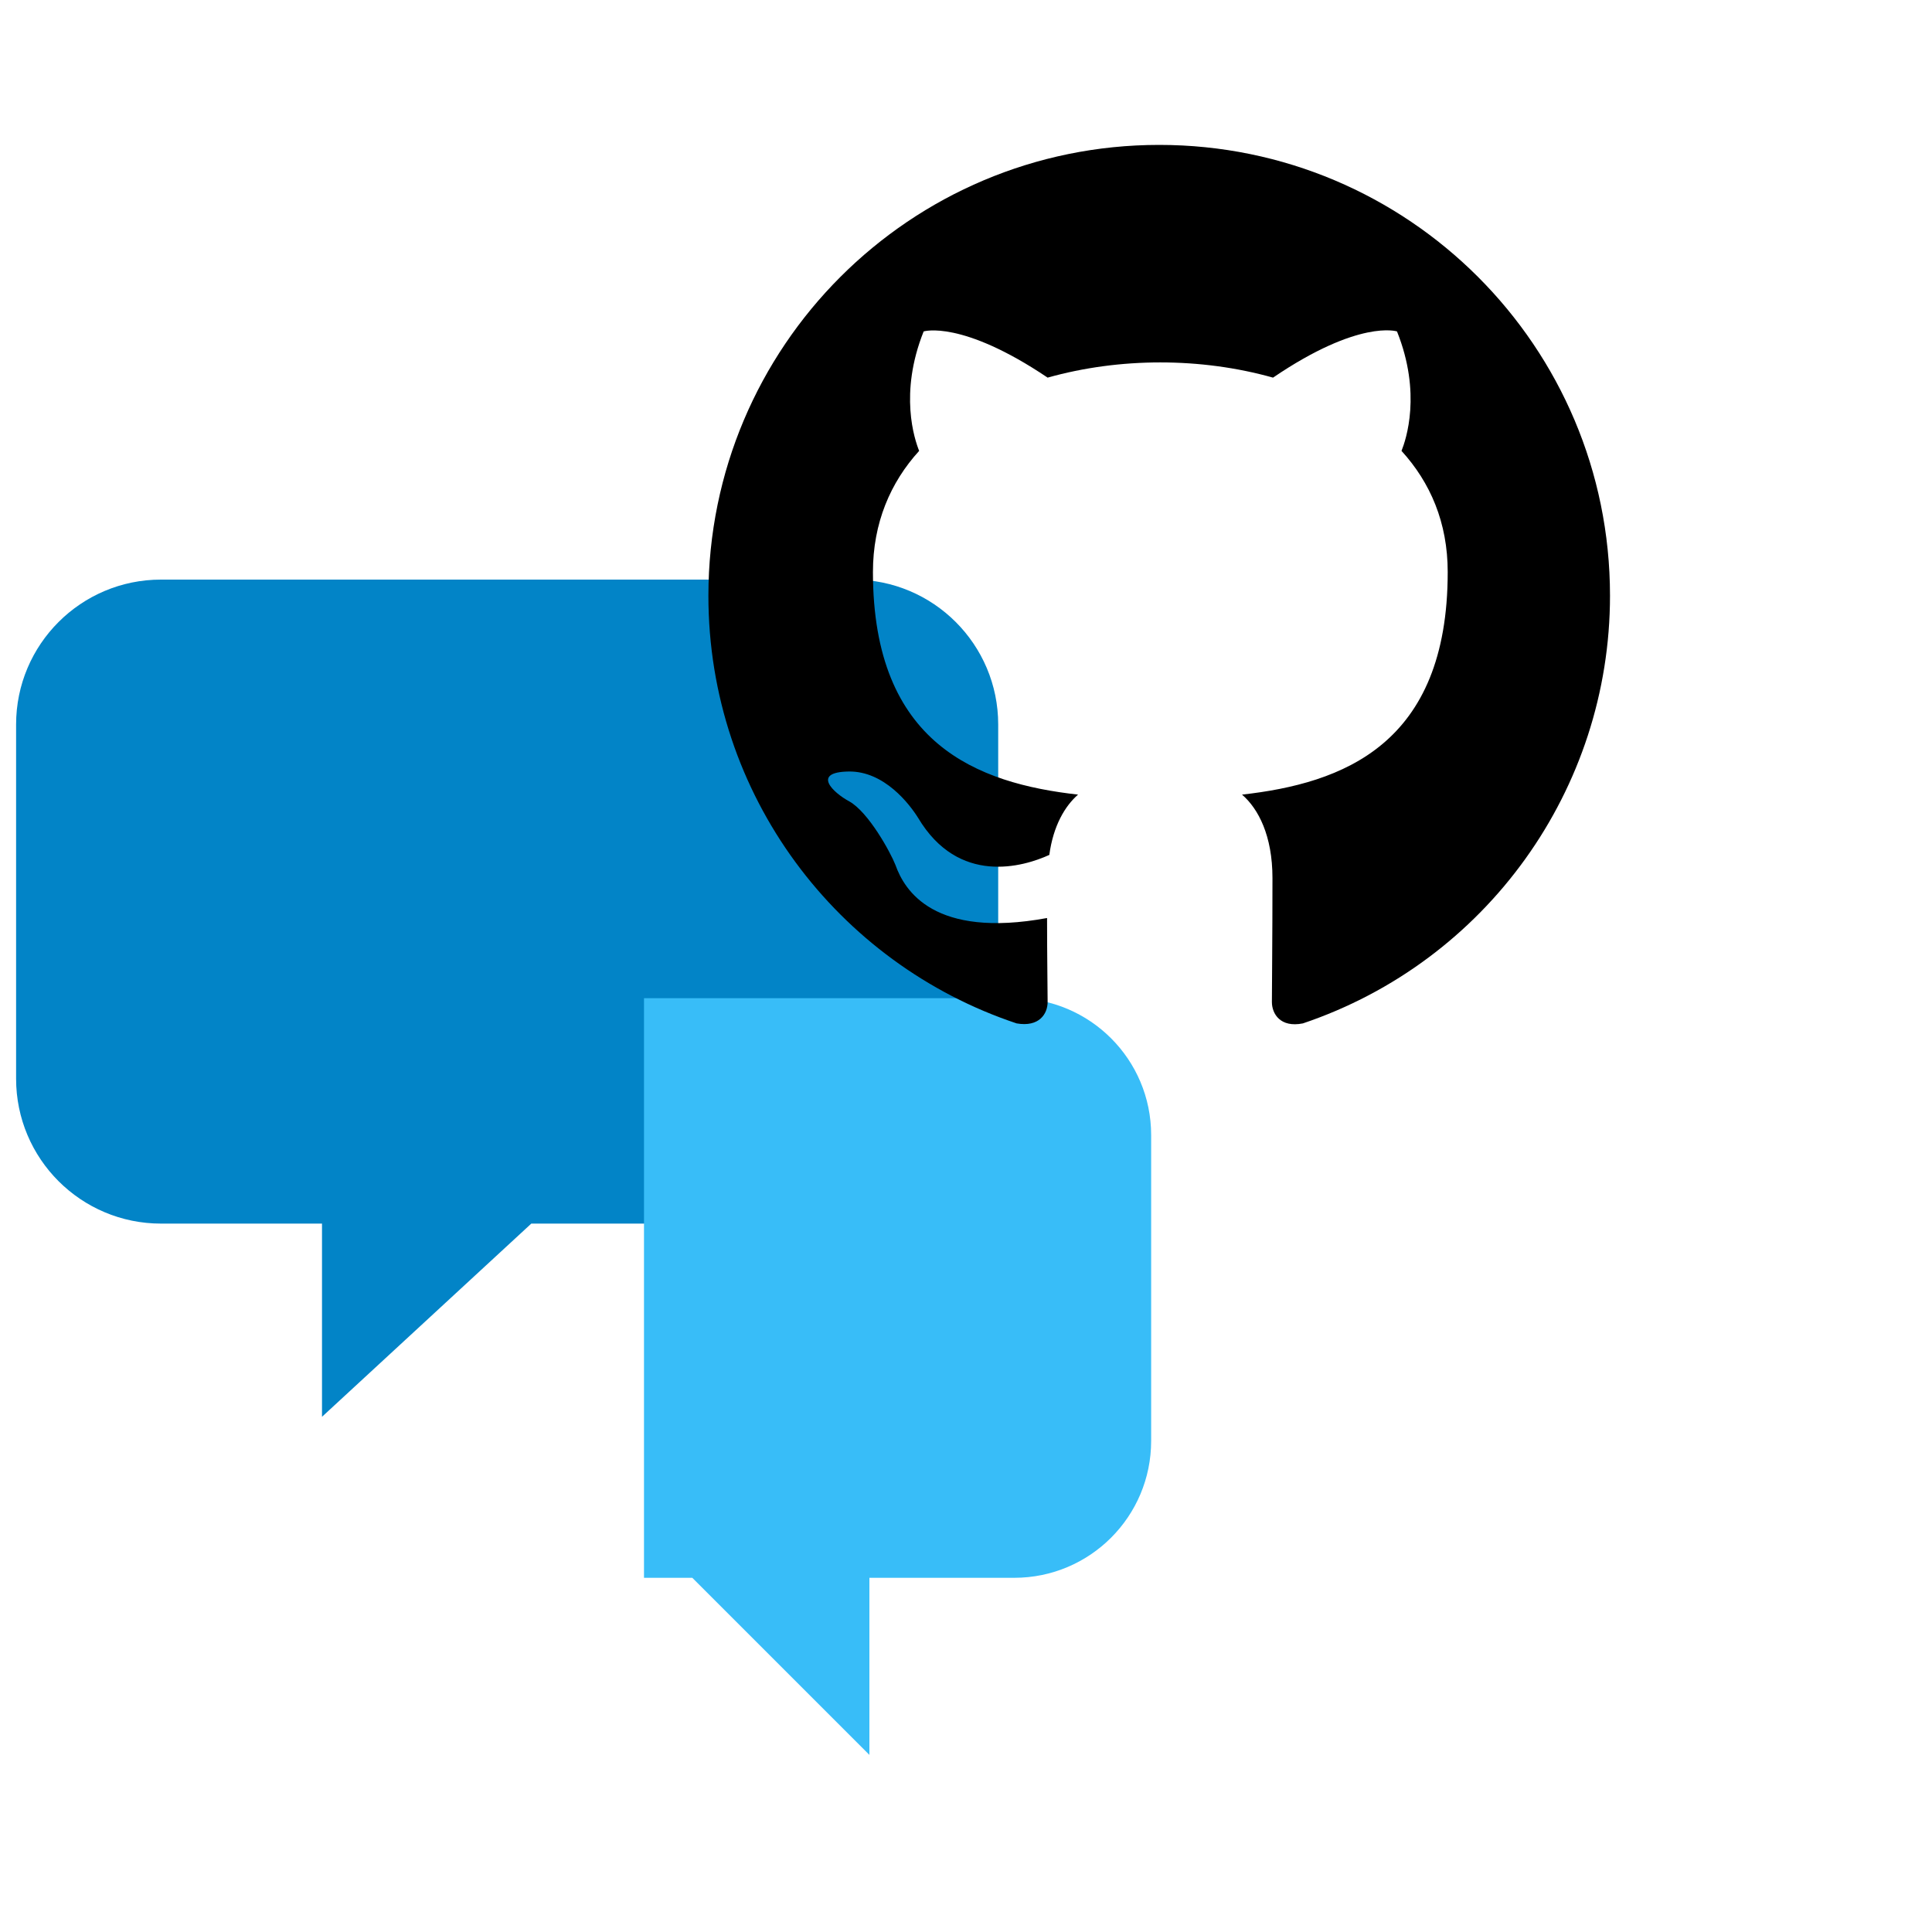
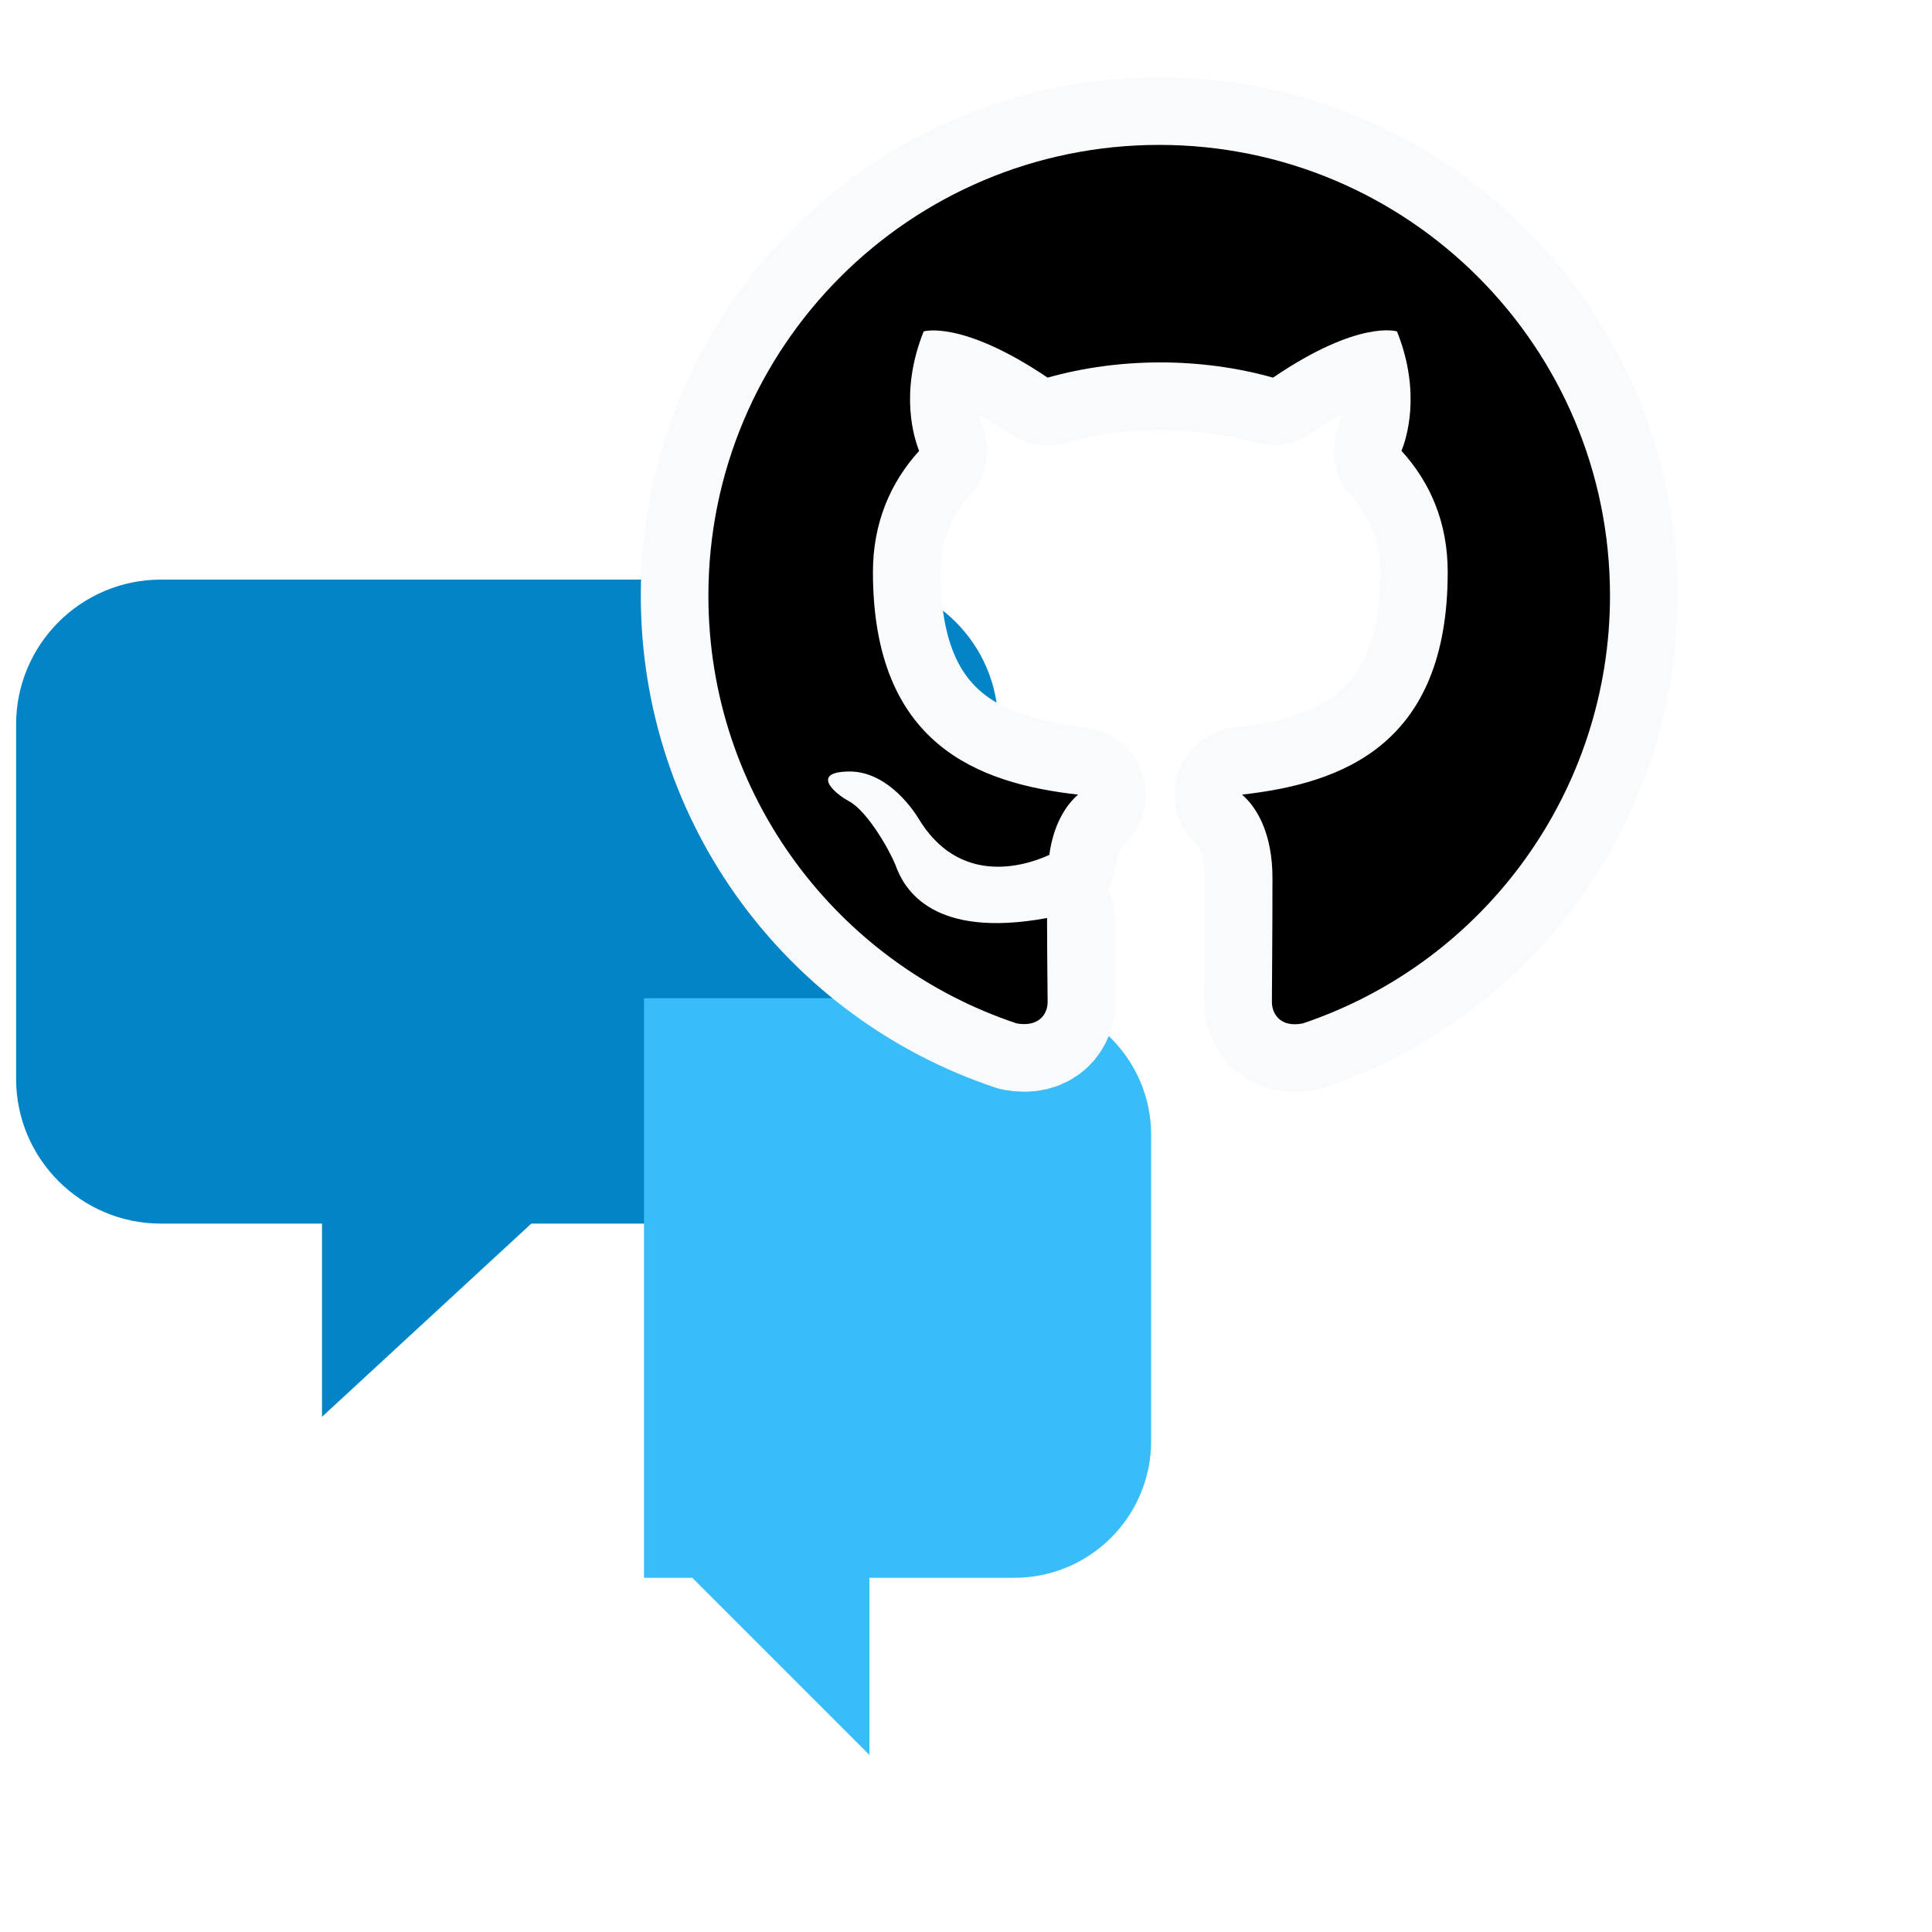
<svg xmlns="http://www.w3.org/2000/svg" viewBox="0 0 24 24" width="24" height="24">
  <g transform="translate(1.2 6.2)">
    <g transform="translate(-1.8 -2.6)">
      <path d="M2.6 3.6h8.6a1.8 1.8 0 0 1 1.8 1.8v4.4a1.8 1.8 0 0 1-1.8 1.8H7.2l-2.6 2.4v-2.4H2.6A1.8 1.8 0 0 1 .8 9.8V5.4a1.8 1.8 0 0 1 1.8-1.8Z" fill="#0284c7" />
      <path d="M8.6 8.8h4.6a1.7 1.7 0 0 1 1.7 1.7v3.8a1.7 1.7 0 0 1-1.7 1.7h-1.8v2.2l-2.2-2.2H8.6Z" fill="#38bdf8" />
    </g>
  </g>
  <g transform="translate(8.8 1.8)">
-     <path d="M8 0C3.58 0 0 3.58 0 8c0 3.54 2.29 6.53 5.47 7.59.4.07.55-.17.55-.38 0-.19-.01-.82-.01-1.49-2.01.37-2.53-.49-2.69-.94-.09-.23-.48-.94-.82-1.13-.28-.15-.68-.52-.01-.53.63-.01 1.08.58 1.23.82.72 1.21 1.87.87 2.33.66.07-.52.28-.87.51-1.07-1.78-.2-3.64-.89-3.64-3.95 0-.87.31-1.59.82-2.15-.08-.2-.36-1.02.08-2.12 0 0 .67-.21 2.2.82.64-.18 1.32-.27 2-.27s1.36.09 2 .27c1.53-1.04 2.2-.82 2.2-.82.44 1.1.16 1.92.08 2.12.51.56.82 1.27.82 2.15 0 3.07-1.87 3.75-3.65 3.95.29.25.54.73.54 1.48 0 1.07-.01 1.93-.01 2.2 0 .21.15.46.55.38A8.01 8.01 0 0 0 16 8c0-4.42-3.58-8-8-8" transform="scale(0.7)" fill="#000" />
+     <path d="M8 0C3.58 0 0 3.58 0 8c0 3.54 2.29 6.53 5.47 7.59.4.07.55-.17.55-.38 0-.19-.01-.82-.01-1.49-2.01.37-2.53-.49-2.69-.94-.09-.23-.48-.94-.82-1.13-.28-.15-.68-.52-.01-.53.63-.01 1.08.58 1.23.82.72 1.21 1.87.87 2.33.66.07-.52.28-.87.51-1.07-1.78-.2-3.64-.89-3.64-3.95 0-.87.31-1.59.82-2.15-.08-.2-.36-1.02.08-2.12 0 0 .67-.21 2.2.82.64-.18 1.32-.27 2-.27s1.36.09 2 .27c1.53-1.04 2.2-.82 2.2-.82.44 1.1.16 1.92.08 2.12.51.56.82 1.27.82 2.15 0 3.07-1.87 3.75-3.65 3.95.29.25.54.73.54 1.48 0 1.07-.01 1.93-.01 2.2 0 .21.15.46.55.38A8.01 8.01 0 0 0 16 8c0-4.42-3.58-8-8-8" transform="scale(0.7)" fill="#000" stroke="#f8fafc" stroke-width="2.4" stroke-linejoin="round" paint-order="stroke fill" />
  </g>
</svg>
